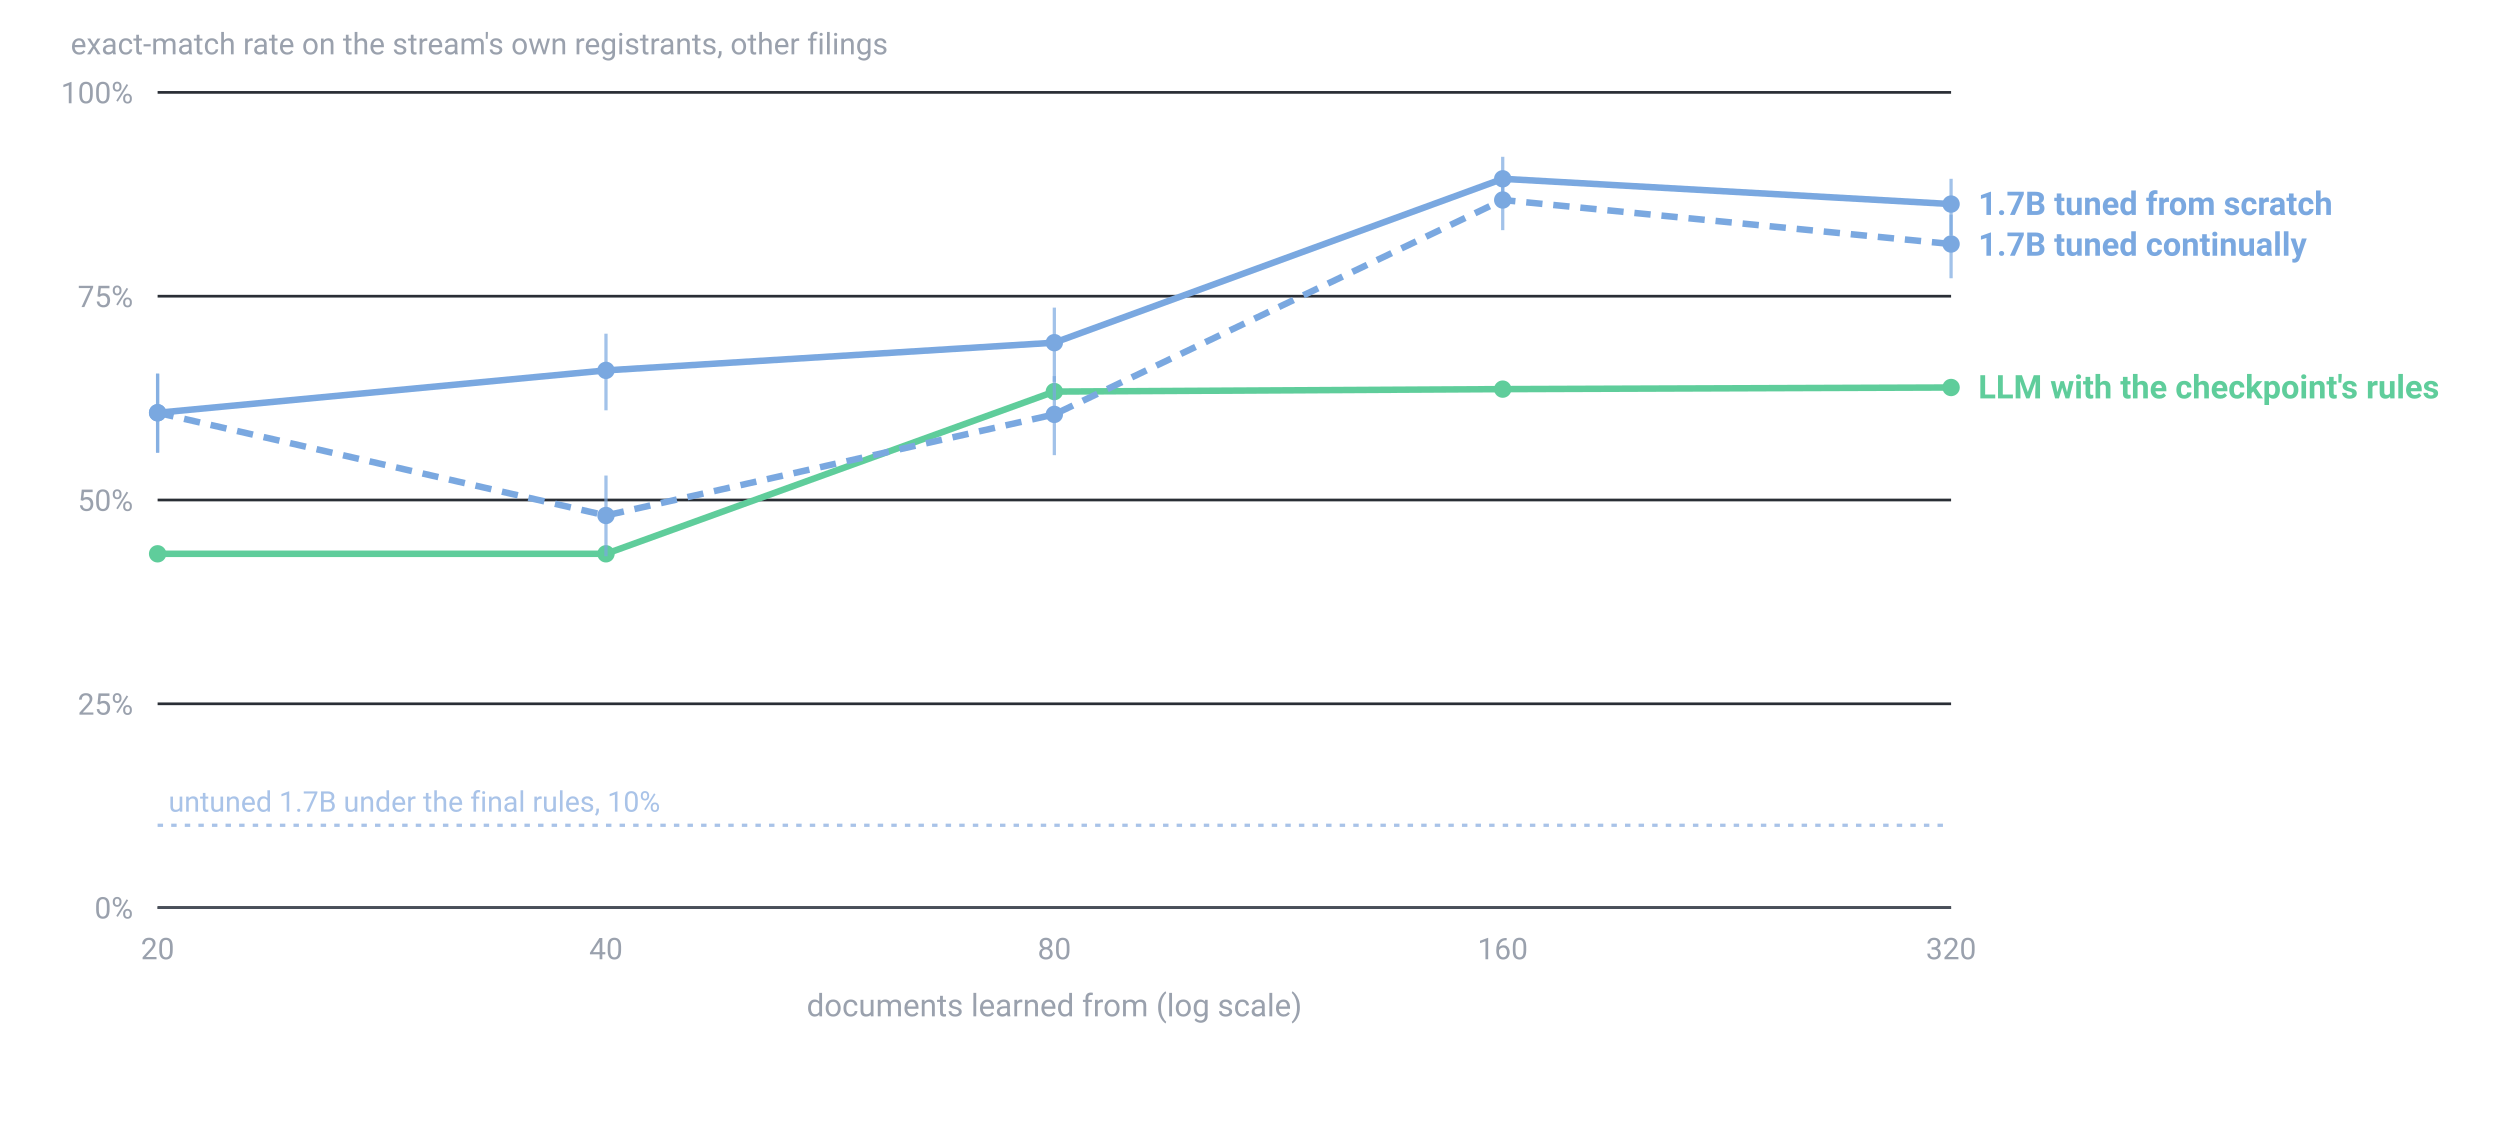
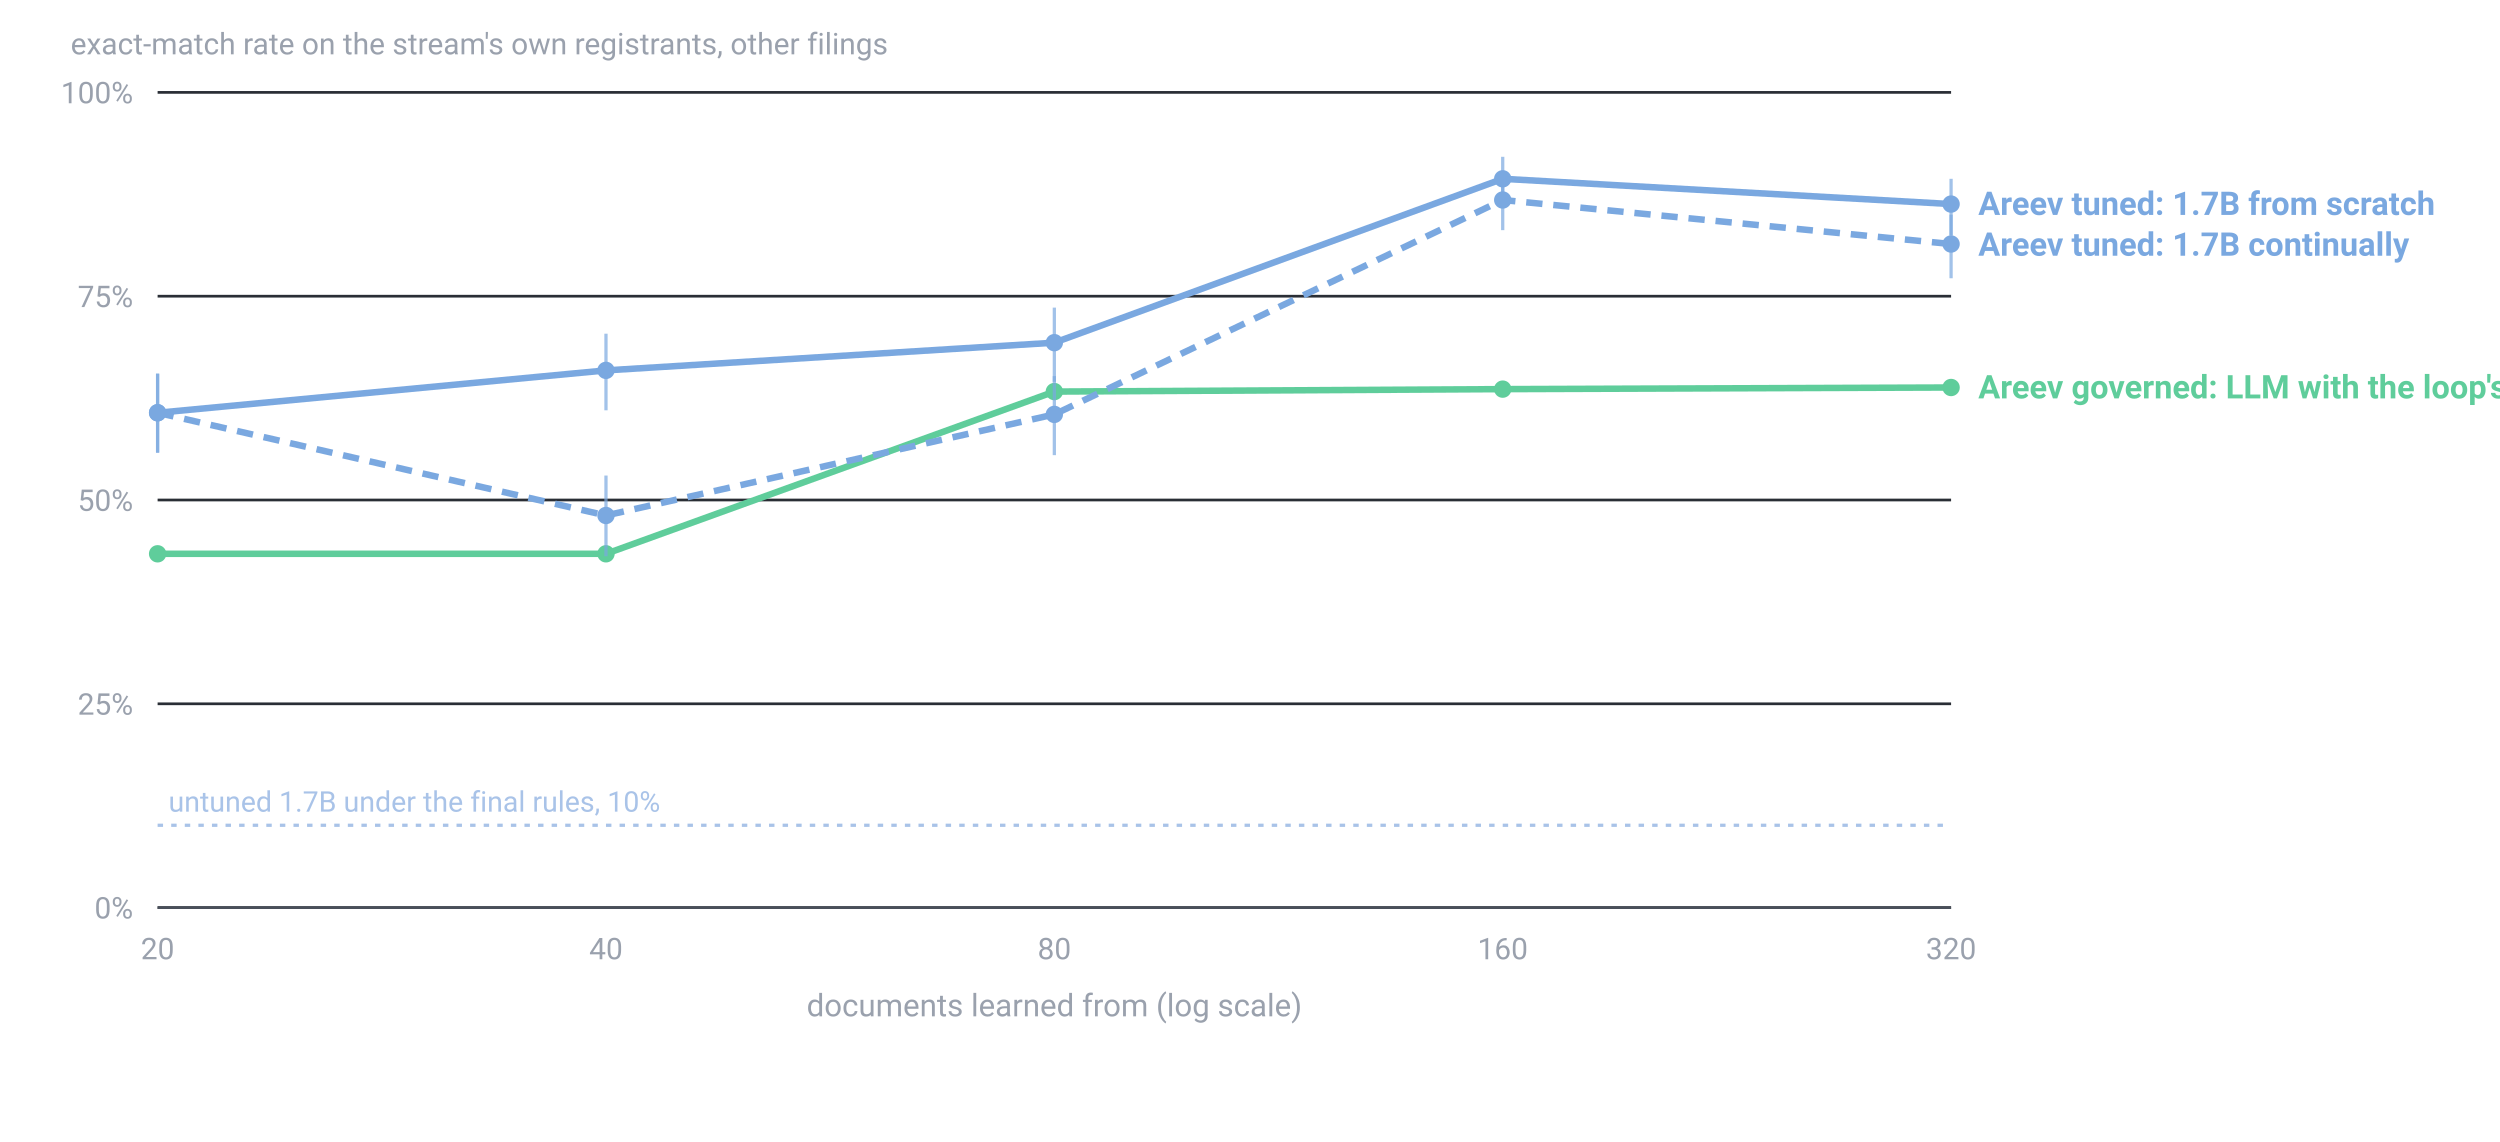
<svg xmlns="http://www.w3.org/2000/svg" viewBox="0 0 920 420" width="920" height="420" font-family="ui-sans-serif,-apple-system,Segoe UI,Roboto,sans-serif">
  <line x1="58" y1="334.0" x2="718" y2="334.0" stroke="#2a2e35" />
  <text x="49" y="338.0" text-anchor="end" font-size="11" fill="#9aa1ad">0%</text>
  <line x1="58" y1="259.0" x2="718" y2="259.0" stroke="#2a2e35" />
  <text x="49" y="263.0" text-anchor="end" font-size="11" fill="#9aa1ad">25%</text>
  <line x1="58" y1="184.0" x2="718" y2="184.0" stroke="#2a2e35" />
  <text x="49" y="188.0" text-anchor="end" font-size="11" fill="#9aa1ad">50%</text>
  <line x1="58" y1="109.0" x2="718" y2="109.0" stroke="#2a2e35" />
  <text x="49" y="113.0" text-anchor="end" font-size="11" fill="#9aa1ad">75%</text>
  <line x1="58" y1="34.0" x2="718" y2="34.0" stroke="#2a2e35" />
  <text x="49" y="38.0" text-anchor="end" font-size="11" fill="#9aa1ad">100%</text>
  <text x="58.0" y="353" text-anchor="middle" font-size="11" fill="#9aa1ad">20</text>
  <text x="223.0" y="353" text-anchor="middle" font-size="11" fill="#9aa1ad">40</text>
  <text x="388.0" y="353" text-anchor="middle" font-size="11" fill="#9aa1ad">80</text>
  <text x="553.0" y="353" text-anchor="middle" font-size="11" fill="#9aa1ad">160</text>
  <text x="718.0" y="353" text-anchor="middle" font-size="11" fill="#9aa1ad">320</text>
  <text x="26" y="20" font-size="11" fill="#9aa1ad">exact-match rate on the stream's own registrants, other filings</text>
  <text x="388" y="374" text-anchor="middle" font-size="11.5" fill="#9aa1ad">documents learned from (log scale)</text>
  <line x1="58" y1="303.7" x2="718" y2="303.7" stroke="#a9c3e8" stroke-width="1.2" stroke-dasharray="2 3" />
  <text x="62" y="298.7" font-size="10.5" fill="#a9c3e8">untuned 1.7B under the final rules, 10%</text>
  <path d="M58.0 203.8 L223.0 203.8 L388.0 144.1 L553.0 143.2 L718.0 142.6" fill="none" stroke="#5fcd9b" stroke-width="2.4" stroke-linejoin="round" />
  <circle cx="58.0" cy="203.8" r="3.2" fill="#5fcd9b" />
  <circle cx="223.0" cy="203.8" r="3.2" fill="#5fcd9b" />
  <circle cx="388.0" cy="144.1" r="3.2" fill="#5fcd9b" />
  <circle cx="553.0" cy="143.2" r="3.2" fill="#5fcd9b" />
  <circle cx="718.0" cy="142.6" r="3.2" fill="#5fcd9b" />
  <path d="M58.0 151.9 L223.0 136.3 L388.0 126.1 L553.0 65.8 L718.0 75.1" fill="none" stroke="#7aa8e0" stroke-width="2.4" stroke-linejoin="round" />
  <line x1="58.0" y1="166.6" x2="58.0" y2="137.5" stroke="#7aa8e0" stroke-width="1.2" opacity="0.7" />
  <circle cx="58.0" cy="151.9" r="3.2" fill="#7aa8e0" />
  <line x1="223.0" y1="151.0" x2="223.0" y2="122.8" stroke="#7aa8e0" stroke-width="1.2" opacity="0.7" />
  <circle cx="223.0" cy="136.3" r="3.2" fill="#7aa8e0" />
  <line x1="388.0" y1="140.5" x2="388.0" y2="113.2" stroke="#7aa8e0" stroke-width="1.2" opacity="0.7" />
  <circle cx="388.0" cy="126.1" r="3.2" fill="#7aa8e0" />
  <line x1="553.0" y1="76.3" x2="553.0" y2="57.7" stroke="#7aa8e0" stroke-width="1.2" opacity="0.7" />
  <circle cx="553.0" cy="65.8" r="3.2" fill="#7aa8e0" />
  <line x1="718.0" y1="86.5" x2="718.0" y2="65.8" stroke="#7aa8e0" stroke-width="1.2" opacity="0.7" />
  <circle cx="718.0" cy="75.1" r="3.2" fill="#7aa8e0" />
  <path d="M58.0 151.9 L223.0 189.7 L388.0 152.5 L553.0 73.6 L718.0 89.8" fill="none" stroke="#7aa8e0" stroke-width="2.4" stroke-linejoin="round" stroke-dasharray="6 4" />
  <line x1="58.0" y1="166.6" x2="58.0" y2="137.5" stroke="#7aa8e0" stroke-width="1.2" opacity="0.7" />
  <circle cx="58.0" cy="151.9" r="3.2" fill="#7aa8e0" />
  <line x1="223.0" y1="204.7" x2="223.0" y2="175.0" stroke="#7aa8e0" stroke-width="1.2" opacity="0.7" />
  <circle cx="223.0" cy="189.7" r="3.2" fill="#7aa8e0" />
  <line x1="388.0" y1="167.5" x2="388.0" y2="138.4" stroke="#7aa8e0" stroke-width="1.2" opacity="0.7" />
  <circle cx="388.0" cy="152.5" r="3.2" fill="#7aa8e0" />
  <line x1="553.0" y1="84.7" x2="553.0" y2="64.6" stroke="#7aa8e0" stroke-width="1.2" opacity="0.7" />
  <circle cx="553.0" cy="73.6" r="3.2" fill="#7aa8e0" />
  <line x1="718.0" y1="102.4" x2="718.0" y2="79.0" stroke="#7aa8e0" stroke-width="1.2" opacity="0.7" />
  <circle cx="718.0" cy="89.8" r="3.2" fill="#7aa8e0" />
-   <text x="728.0" y="79.1" font-size="12" font-weight="600" fill="#7aa8e0">1.7B tuned from scratch</text>
-   <text x="728.0" y="94.1" font-size="12" font-weight="600" fill="#7aa8e0">1.7B tuned continually</text>
-   <text x="728.0" y="146.6" font-size="12" font-weight="600" fill="#5fcd9b">LLM with the checkpoint's rules</text>
+   <text x="728.0" y="79.1" font-size="12" font-weight="600" fill="#7aa8e0">Areev tuned: 1.7B from scratch</text>
+   <text x="728.0" y="94.1" font-size="12" font-weight="600" fill="#7aa8e0">Areev tuned: 1.7B continually</text>
+   <text x="728.0" y="146.6" font-size="12" font-weight="600" fill="#5fcd9b">Areev governed: LLM with the loop's rules</text>
  <line x1="58" y1="334.0" x2="718" y2="334.0" stroke="#4a505a" />
</svg>
